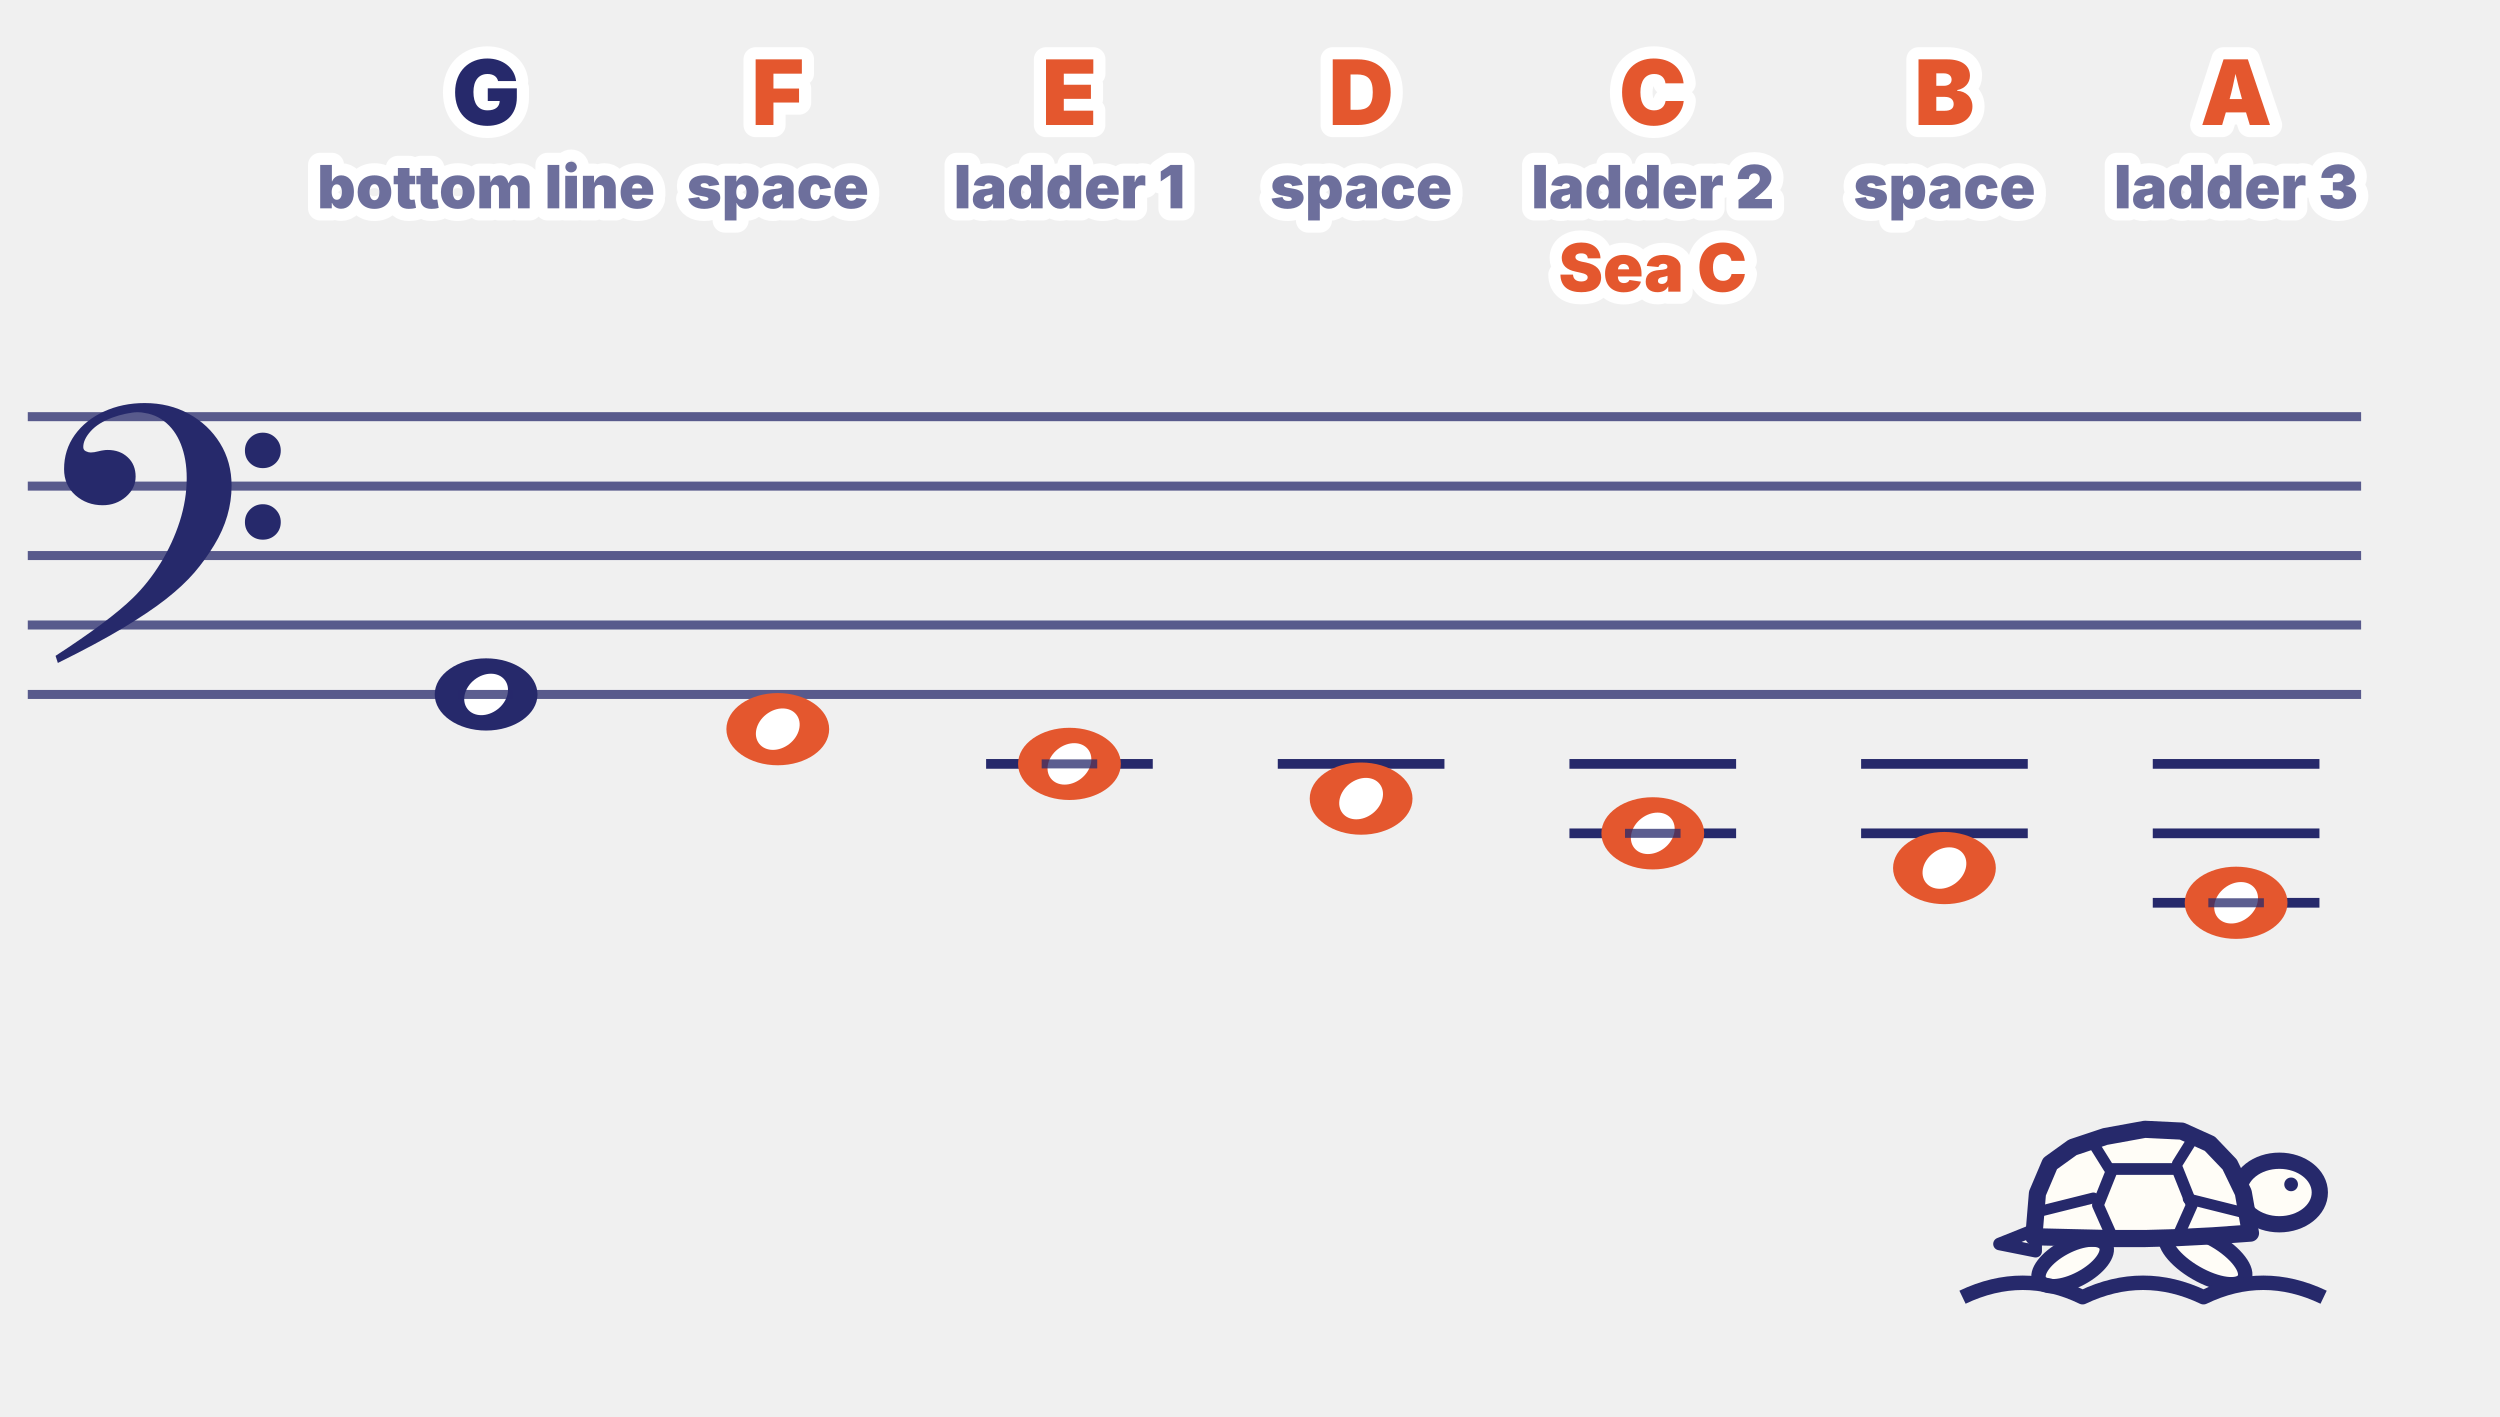
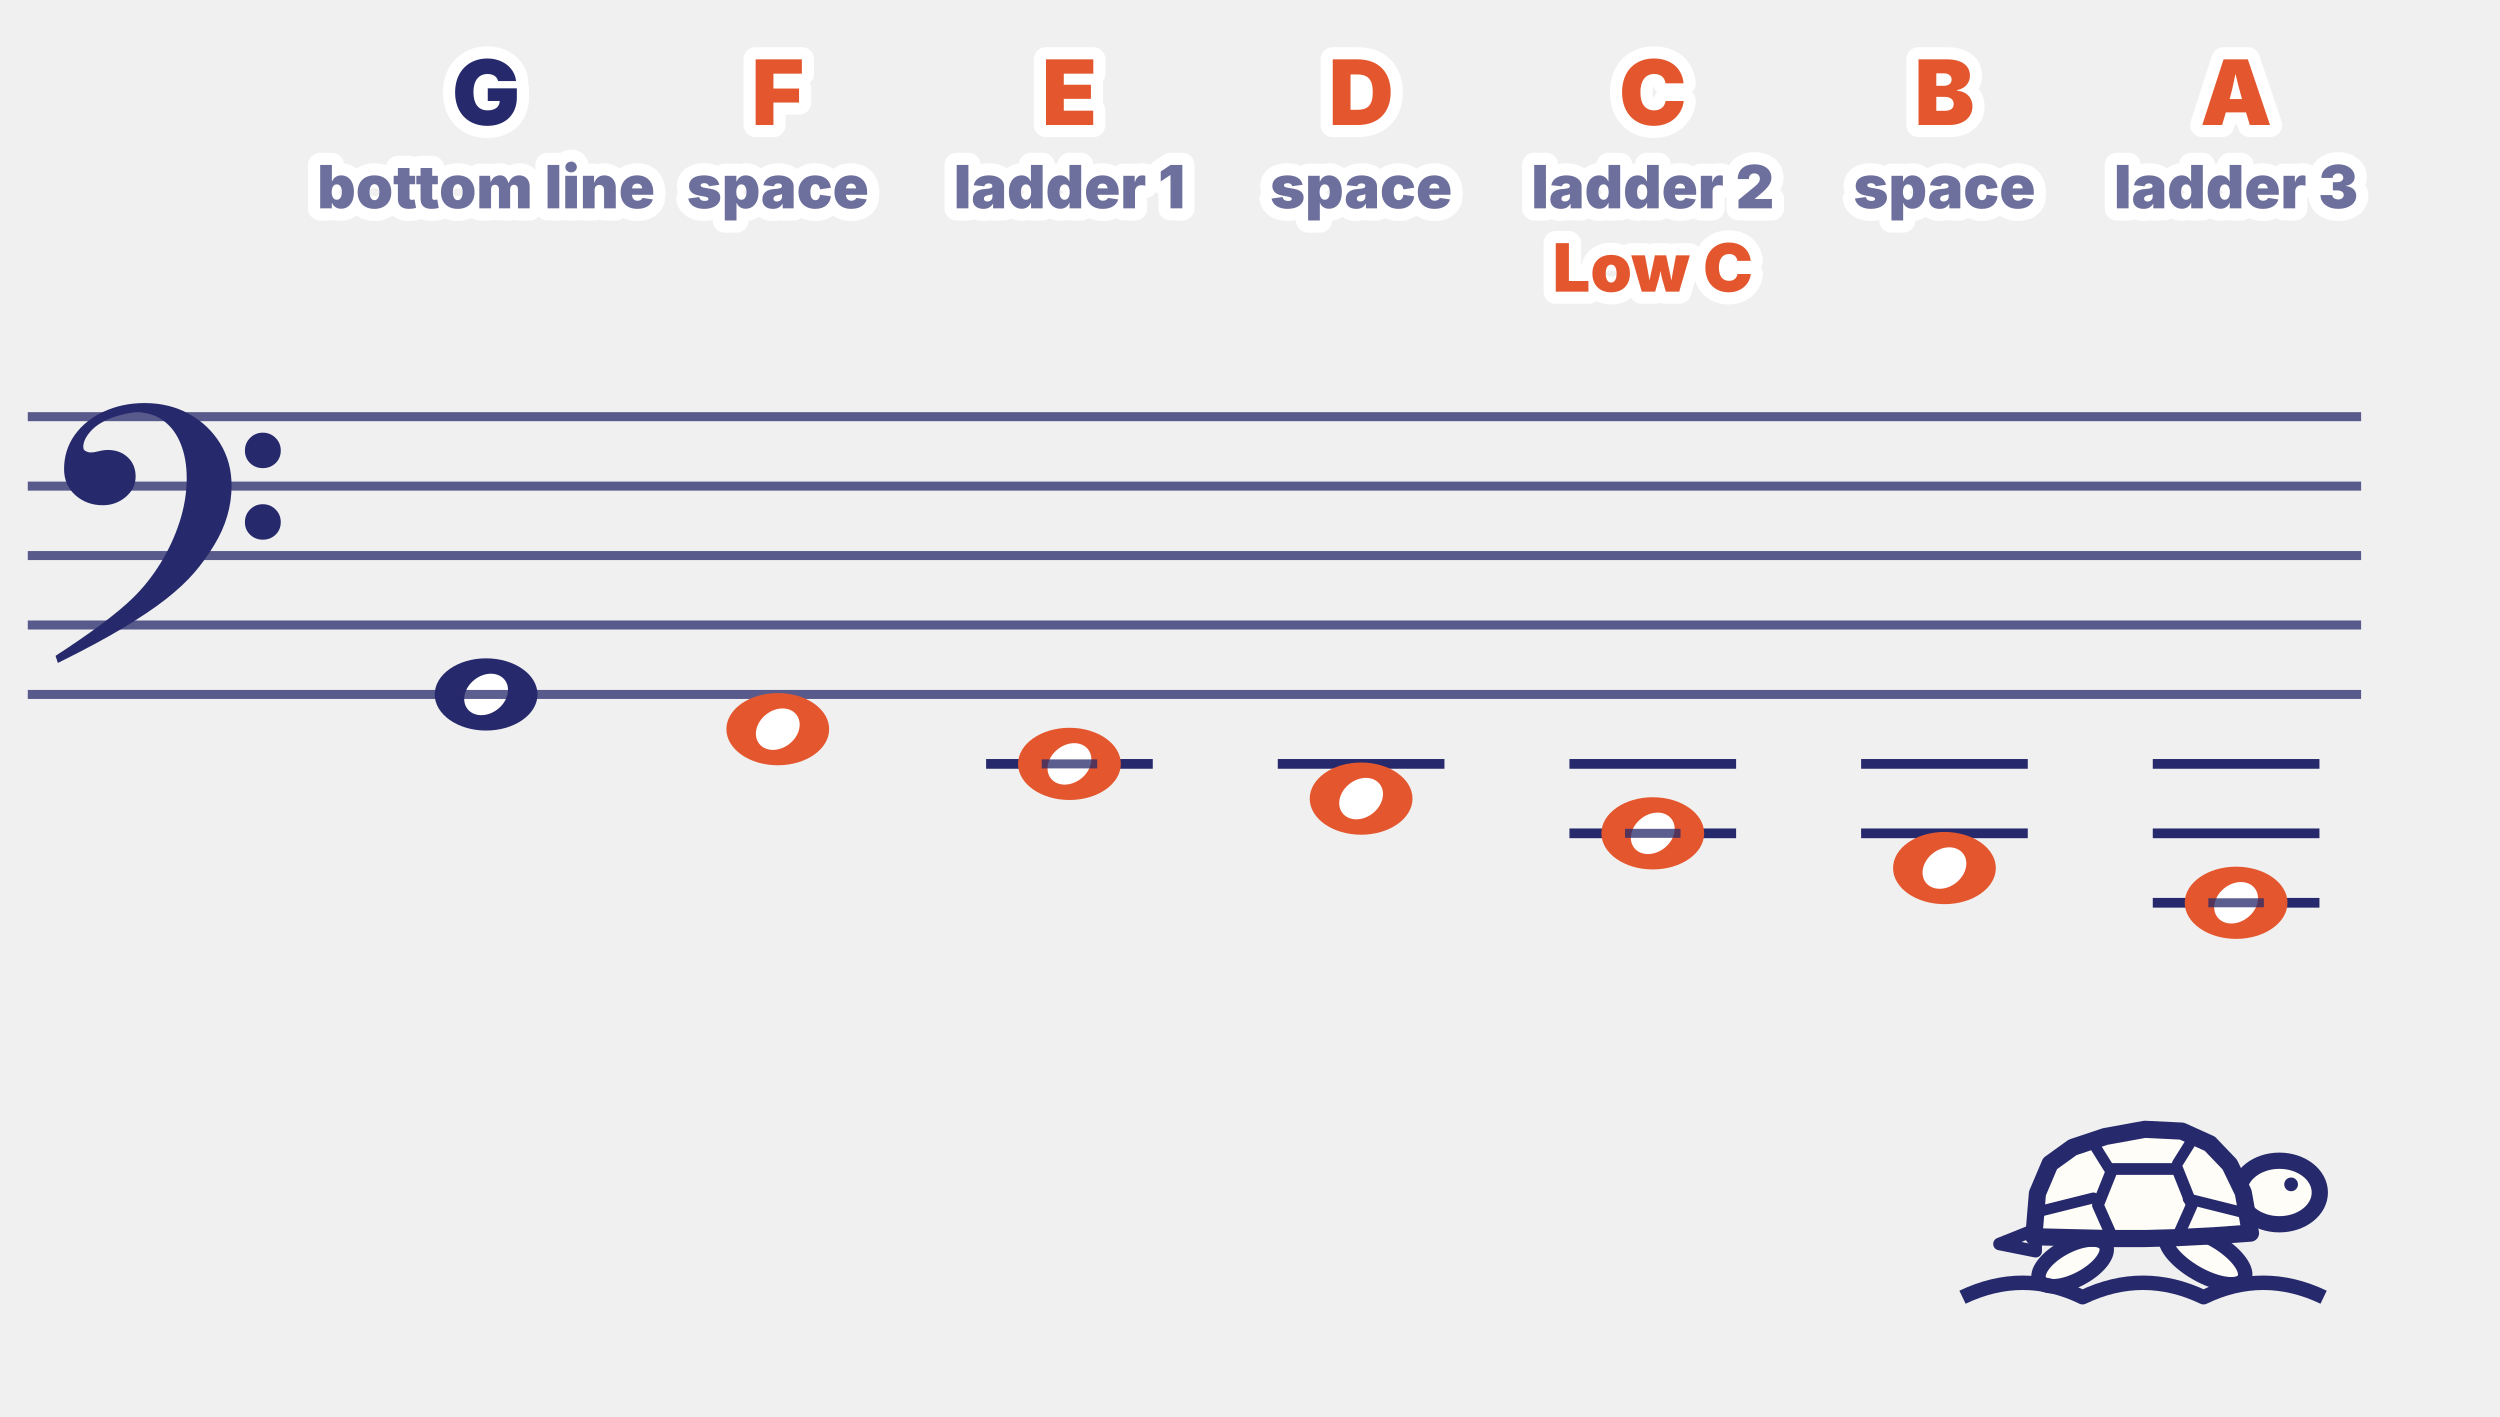
<svg xmlns="http://www.w3.org/2000/svg" viewBox="0 60 360 204" width="720" height="408">
  <line x1="4" x2="340" y1="160" y2="160" stroke="#26296b" stroke-opacity="0.75" stroke-width="1.3" />
  <line x1="4" x2="340" y1="150" y2="150" stroke="#26296b" stroke-opacity="0.75" stroke-width="1.3" />
  <line x1="4" x2="340" y1="140" y2="140" stroke="#26296b" stroke-opacity="0.75" stroke-width="1.3" />
  <line x1="4" x2="340" y1="130" y2="130" stroke="#26296b" stroke-opacity="0.75" stroke-width="1.3" />
  <line x1="4" x2="340" y1="120" y2="120" stroke="#26296b" stroke-opacity="0.75" stroke-width="1.3" />
  <g transform="translate(5.657419 160.2065) scale(1.17129)" style="visibility: visible;">
    <text x="0" y="0" font-size="40" fill="#26296b" style="font-family: &quot;Noto Music&quot;, &quot;Apple Symbols&quot;, &quot;Segoe UI Symbol&quot;, serif;">𝄢</text>
  </g>
  <g>
    <ellipse cx="70" cy="160" rx="7.4" ry="5.2" fill="#26296b" />
    <ellipse cx="70" cy="160" rx="3.4" ry="2.7" transform="rotate(-38 70 160)" fill="#fff" />
    <line x1="66" x2="74" y1="160" y2="160" stroke="#26296b" stroke-opacity="0.75" stroke-width="1.3" />
  </g>
  <g>
    <ellipse cx="112" cy="165" rx="7.4" ry="5.2" fill="#e4572e" />
    <ellipse cx="112" cy="165" rx="3.4" ry="2.7" transform="rotate(-38 112 165)" fill="#fff" />
  </g>
  <g>
    <line x1="142" x2="166" y1="170" y2="170" stroke="#26296b" stroke-width="1.4" />
    <ellipse cx="154" cy="170" rx="7.4" ry="5.2" fill="#e4572e" />
    <ellipse cx="154" cy="170" rx="3.4" ry="2.7" transform="rotate(-38 154 170)" fill="#fff" />
    <line x1="150" x2="158" y1="170" y2="170" stroke="#26296b" stroke-opacity="0.75" stroke-width="1.3" />
  </g>
  <g>
    <line x1="184" x2="208" y1="170" y2="170" stroke="#26296b" stroke-width="1.4" />
    <ellipse cx="196" cy="175" rx="7.4" ry="5.2" fill="#e4572e" />
    <ellipse cx="196" cy="175" rx="3.4" ry="2.7" transform="rotate(-38 196 175)" fill="#fff" />
  </g>
  <g>
    <line x1="226" x2="250" y1="170" y2="170" stroke="#26296b" stroke-width="1.4" />
    <line x1="226" x2="250" y1="180" y2="180" stroke="#26296b" stroke-width="1.4" />
    <ellipse cx="238" cy="180" rx="7.4" ry="5.2" fill="#e4572e" />
    <ellipse cx="238" cy="180" rx="3.4" ry="2.7" transform="rotate(-38 238 180)" fill="#fff" />
    <line x1="234" x2="242" y1="180" y2="180" stroke="#26296b" stroke-opacity="0.75" stroke-width="1.3" />
  </g>
  <g>
    <line x1="268" x2="292" y1="170" y2="170" stroke="#26296b" stroke-width="1.4" />
    <line x1="268" x2="292" y1="180" y2="180" stroke="#26296b" stroke-width="1.4" />
    <ellipse cx="280" cy="185" rx="7.4" ry="5.2" fill="#e4572e" />
    <ellipse cx="280" cy="185" rx="3.4" ry="2.7" transform="rotate(-38 280 185)" fill="#fff" />
  </g>
  <g>
    <line x1="310" x2="334" y1="170" y2="170" stroke="#26296b" stroke-width="1.4" />
    <line x1="310" x2="334" y1="180" y2="180" stroke="#26296b" stroke-width="1.4" />
    <line x1="310" x2="334" y1="190" y2="190" stroke="#26296b" stroke-width="1.4" />
    <ellipse cx="322" cy="190" rx="7.4" ry="5.2" fill="#e4572e" />
    <ellipse cx="322" cy="190" rx="3.4" ry="2.7" transform="rotate(-38 322 190)" fill="#fff" />
    <line x1="318" x2="326" y1="190" y2="190" stroke="#26296b" stroke-opacity="0.75" stroke-width="1.3" />
  </g>
  <g style="font-family: Inter, &quot;Apple SD Gothic Neo&quot;, &quot;Noto Sans KR&quot;, sans-serif; paint-order: stroke; stroke: rgb(255, 255, 255); stroke-width: 3.5; stroke-linejoin: round;">
    <g>
      <text x="70" y="78" font-size="13" font-weight="900" fill="#26296b" text-anchor="middle">G</text>
      <text x="70" y="90" font-size="8.6" font-weight="900" fill="#6d6f9c" text-anchor="middle">bottom line</text>
    </g>
    <g>
      <text x="112" y="78" font-size="13" font-weight="900" fill="#e4572e" text-anchor="middle">F</text>
      <text x="112" y="90" font-size="8.6" font-weight="900" fill="#6d6f9c" text-anchor="middle">space</text>
    </g>
    <g>
      <text x="154" y="78" font-size="13" font-weight="900" fill="#e4572e" text-anchor="middle">E</text>
      <text x="154" y="90" font-size="8.6" font-weight="900" fill="#6d6f9c" text-anchor="middle">ladder 1</text>
    </g>
    <g>
      <text x="196" y="78" font-size="13" font-weight="900" fill="#e4572e" text-anchor="middle">D</text>
      <text x="196" y="90" font-size="8.6" font-weight="900" fill="#6d6f9c" text-anchor="middle">space</text>
    </g>
    <g>
      <text x="238" y="78" font-size="13" font-weight="900" fill="#e4572e" text-anchor="middle">C</text>
      <text x="238" y="90" font-size="8.6" font-weight="900" fill="#6d6f9c" text-anchor="middle">ladder 2</text>
-       <text x="238" y="102" font-size="9.6" font-weight="900" fill="#e4572e" text-anchor="middle">Sea C</text>
+       <text x="238" y="102" font-size="9.6" font-weight="900" fill="#e4572e" text-anchor="middle">Low C</text>
    </g>
    <g>
      <text x="280" y="78" font-size="13" font-weight="900" fill="#e4572e" text-anchor="middle">B</text>
      <text x="280" y="90" font-size="8.6" font-weight="900" fill="#6d6f9c" text-anchor="middle">space</text>
    </g>
    <g>
      <text x="322" y="78" font-size="13" font-weight="900" fill="#e4572e" text-anchor="middle">A</text>
      <text x="322" y="90" font-size="8.6" font-weight="900" fill="#6d6f9c" text-anchor="middle">ladder 3</text>
    </g>
  </g>
  <g transform="translate(280 200) scale(1.3)">
    <defs>
      <pattern id="penh6" width="3.2" height="3.2" patternUnits="userSpaceOnUse" patternTransform="rotate(40)">
        <rect width="3.2" height="3.2" fill="#fffdf7" />
        <line x1="0" y1="0" x2="0" y2="3.2" stroke="#26296b" stroke-width="1.15" />
      </pattern>
    </defs>
    <g transform="translate(0.2 0.6)">
      <ellipse cx="0" cy="0" rx="4.16" ry="1.92" fill="#fffdf7" stroke="#26296b" stroke-width="1.6" transform="matrix(0.8829 -0.4695 0.4695 0.8829 14 31.6)" />
    </g>
    <g transform="translate(-0.3 -0.1)">
      <ellipse cx="0" cy="0" rx="4.96" ry="2.08" fill="#fffdf7" stroke="#26296b" stroke-width="1.6" transform="matrix(0.866 0.5 -0.5 0.866 29.2 31.6)" />
    </g>
    <g transform="translate(0.1 0.1)">
      <path d="M10,28.4 L6,30 L10,30.8 Z" fill="#fffdf7" stroke="#26296b" stroke-width="1.4" stroke-linejoin="round" />
    </g>
    <g transform="translate(-0.1 -0.8)">
      <ellipse cx="37.2" cy="25.2" rx="4.48" ry="3.52" fill="#fffdf7" stroke="#26296b" stroke-width="1.8" />
    </g>
    <g transform="translate(-0.1 -0.7)">
      <ellipse cx="38.5" cy="24.2" rx="0.76" ry="0.76" fill="#26296b" />
    </g>
    <path d="M9.9 29.3L10.3 24.5L11.7 21.2L14.2 19.4L17.8 18.2L22.2 17.4L26.3 17.6L29.4 19L31.6 21.3L33.1 24.4L33.9 28.9L29.7 29.2L25.8 29.4L22.2 29.5L18.3 29.5L14 29.4Z" fill="#fffdf7" stroke="#26296b" stroke-width="1.9" stroke-linejoin="round" />
    <g transform="translate(0.2 0.6)">
      <path d="M18.4,21.2 L25.6,21.2 L27.2,25.2 L25.6,28.8 L18.4,28.8 L16.8,25.2 Z" fill="none" stroke="#26296b" stroke-width="1.3" stroke-linejoin="round" />
    </g>
    <g transform="translate(-0.3 -0.2)">
      <line x1="16.8" y1="25.2" x2="10.4" y2="26.8" fill="none" stroke="#26296b" stroke-width="1.2" stroke-linecap="round" />
    </g>
    <g transform="translate(-0.2 -0.1)">
      <line x1="27.2" y1="25.2" x2="33.6" y2="26.8" fill="none" stroke="#26296b" stroke-width="1.2" stroke-linecap="round" />
    </g>
    <g transform="translate(-0.2 0.5)">
      <line x1="18.4" y1="21.2" x2="16.4" y2="18" fill="none" stroke="#26296b" stroke-width="1.2" stroke-linecap="round" />
    </g>
    <g transform="translate(0.2 0)">
      <line x1="25.6" y1="21.2" x2="27.6" y2="18" fill="none" stroke="#26296b" stroke-width="1.2" stroke-linecap="round" />
    </g>
    <path d="M2,36 Q8.7,32.8 15.3,36 Q22,32.8 28.7,36 Q35.3,32.8 42,36" fill="none" stroke="#26296b" stroke-width="1.6" stroke-linejoin="round" />
  </g>
</svg>
